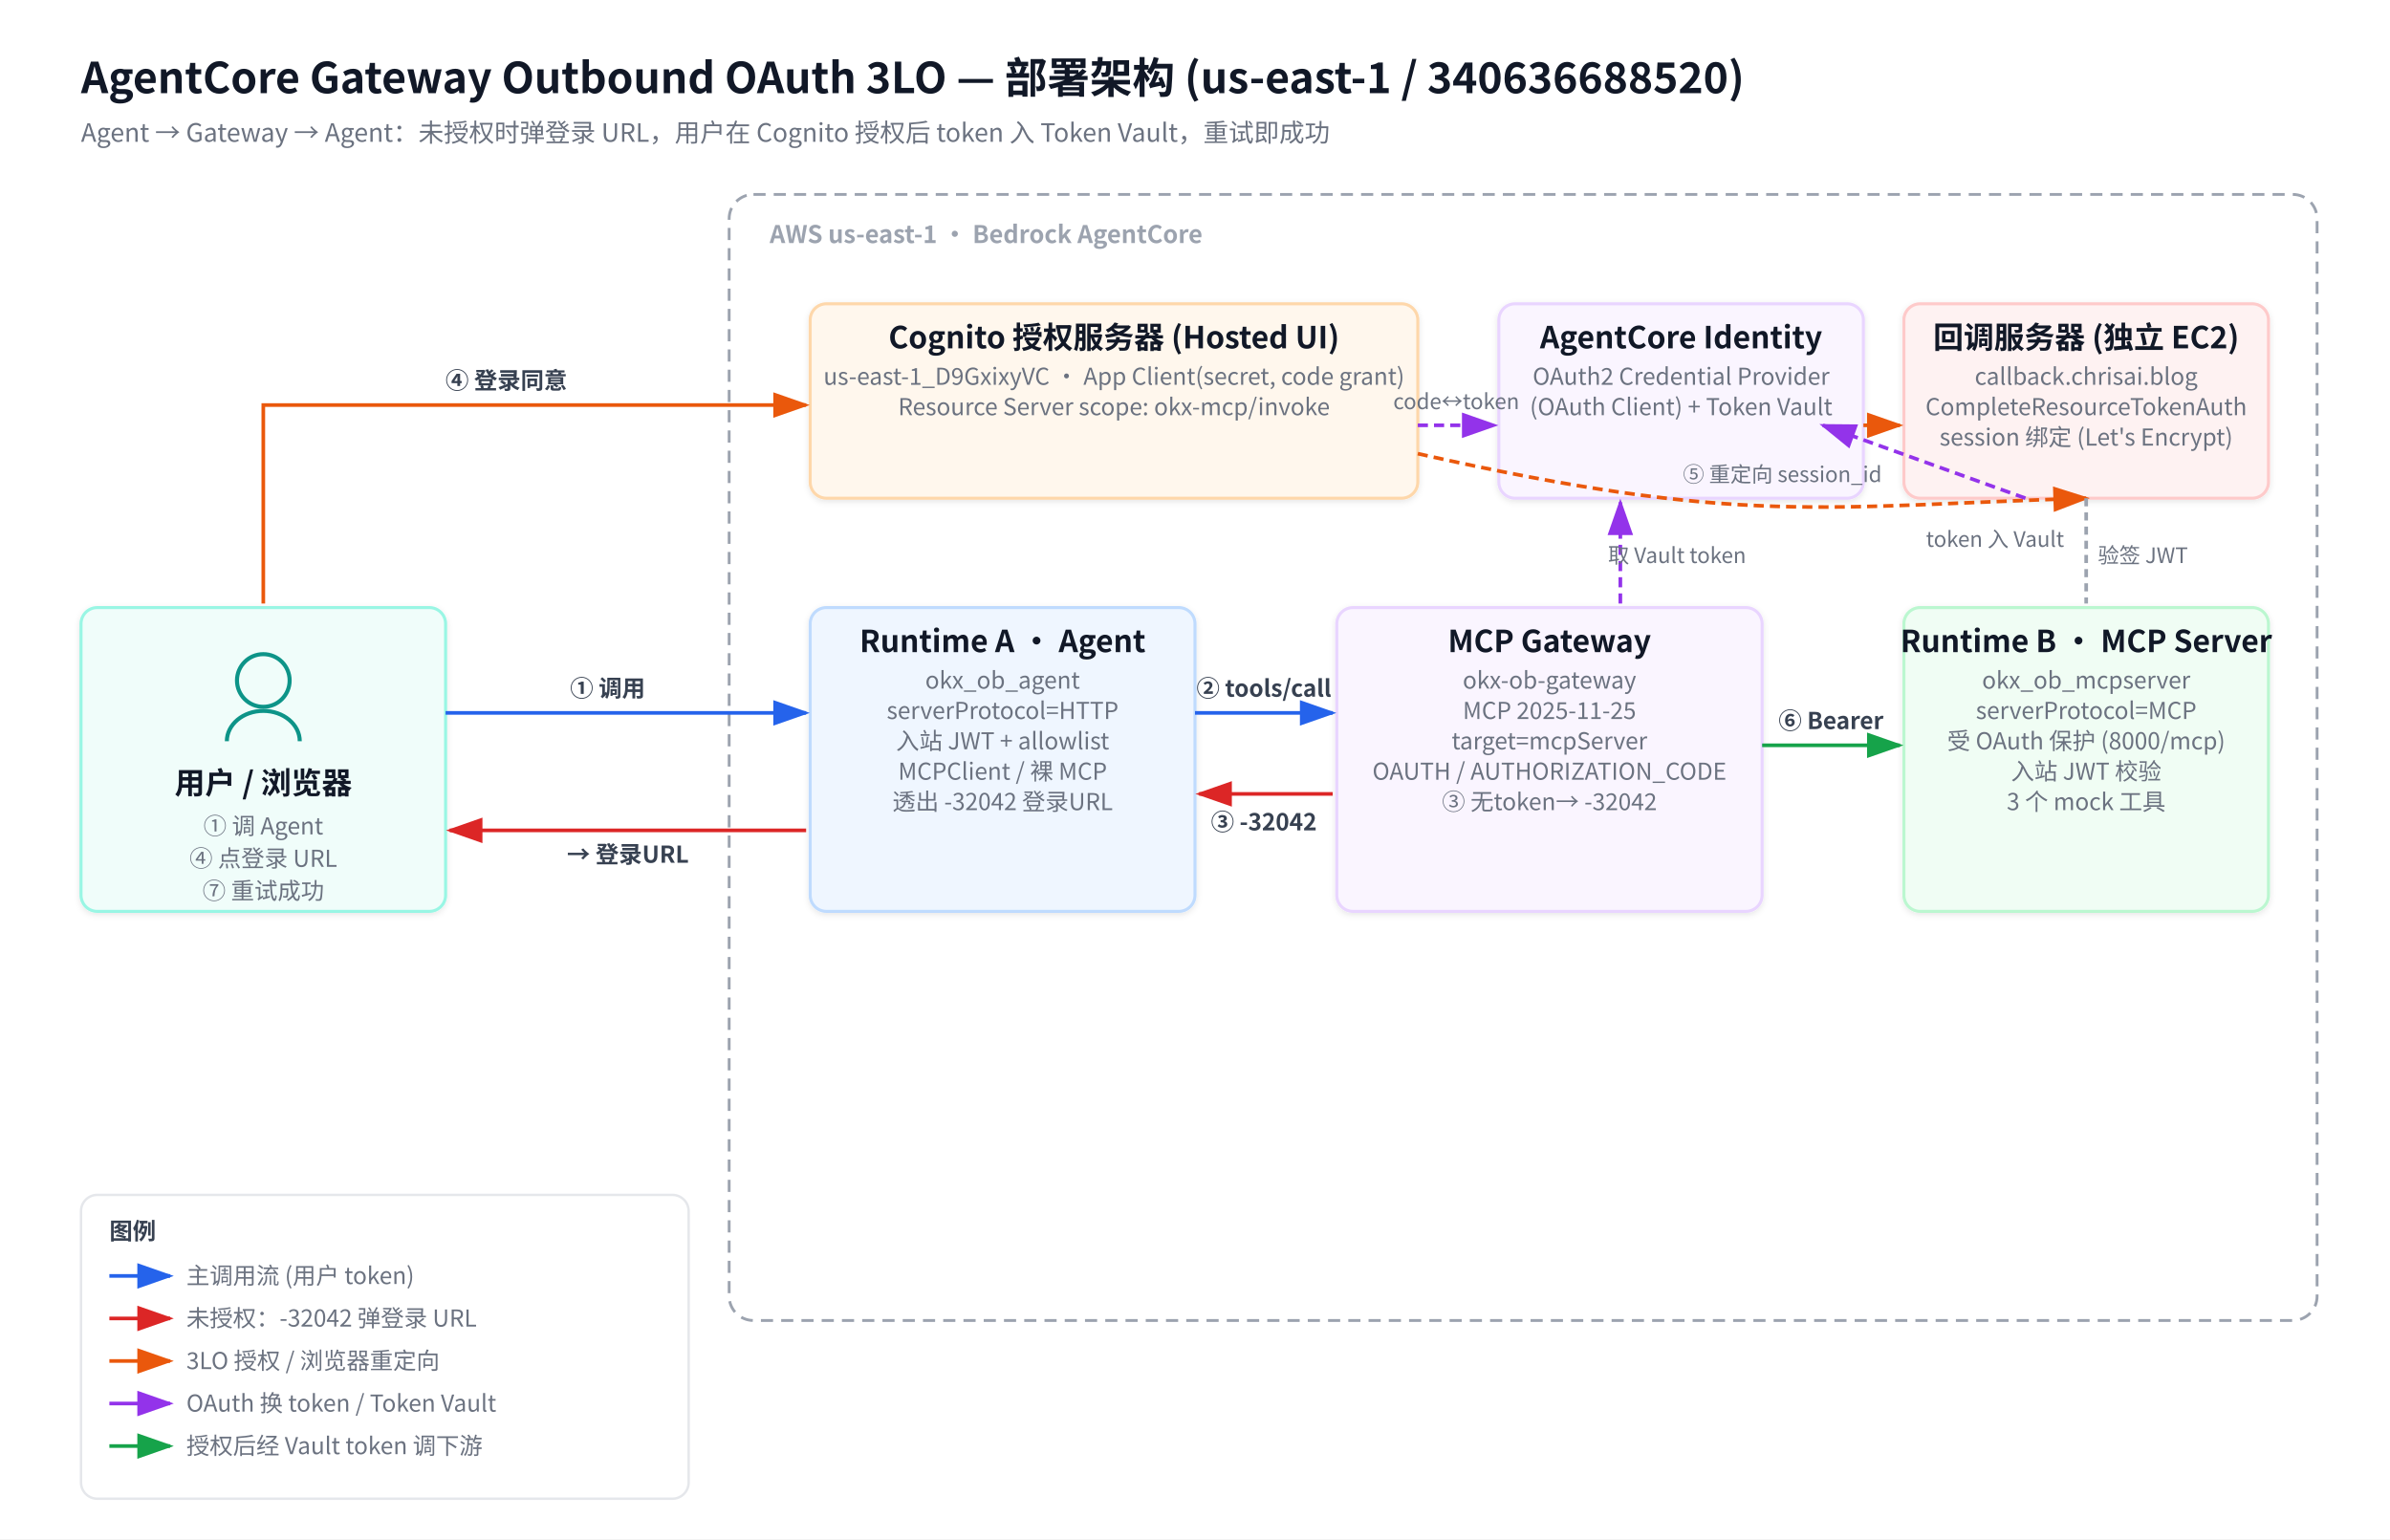
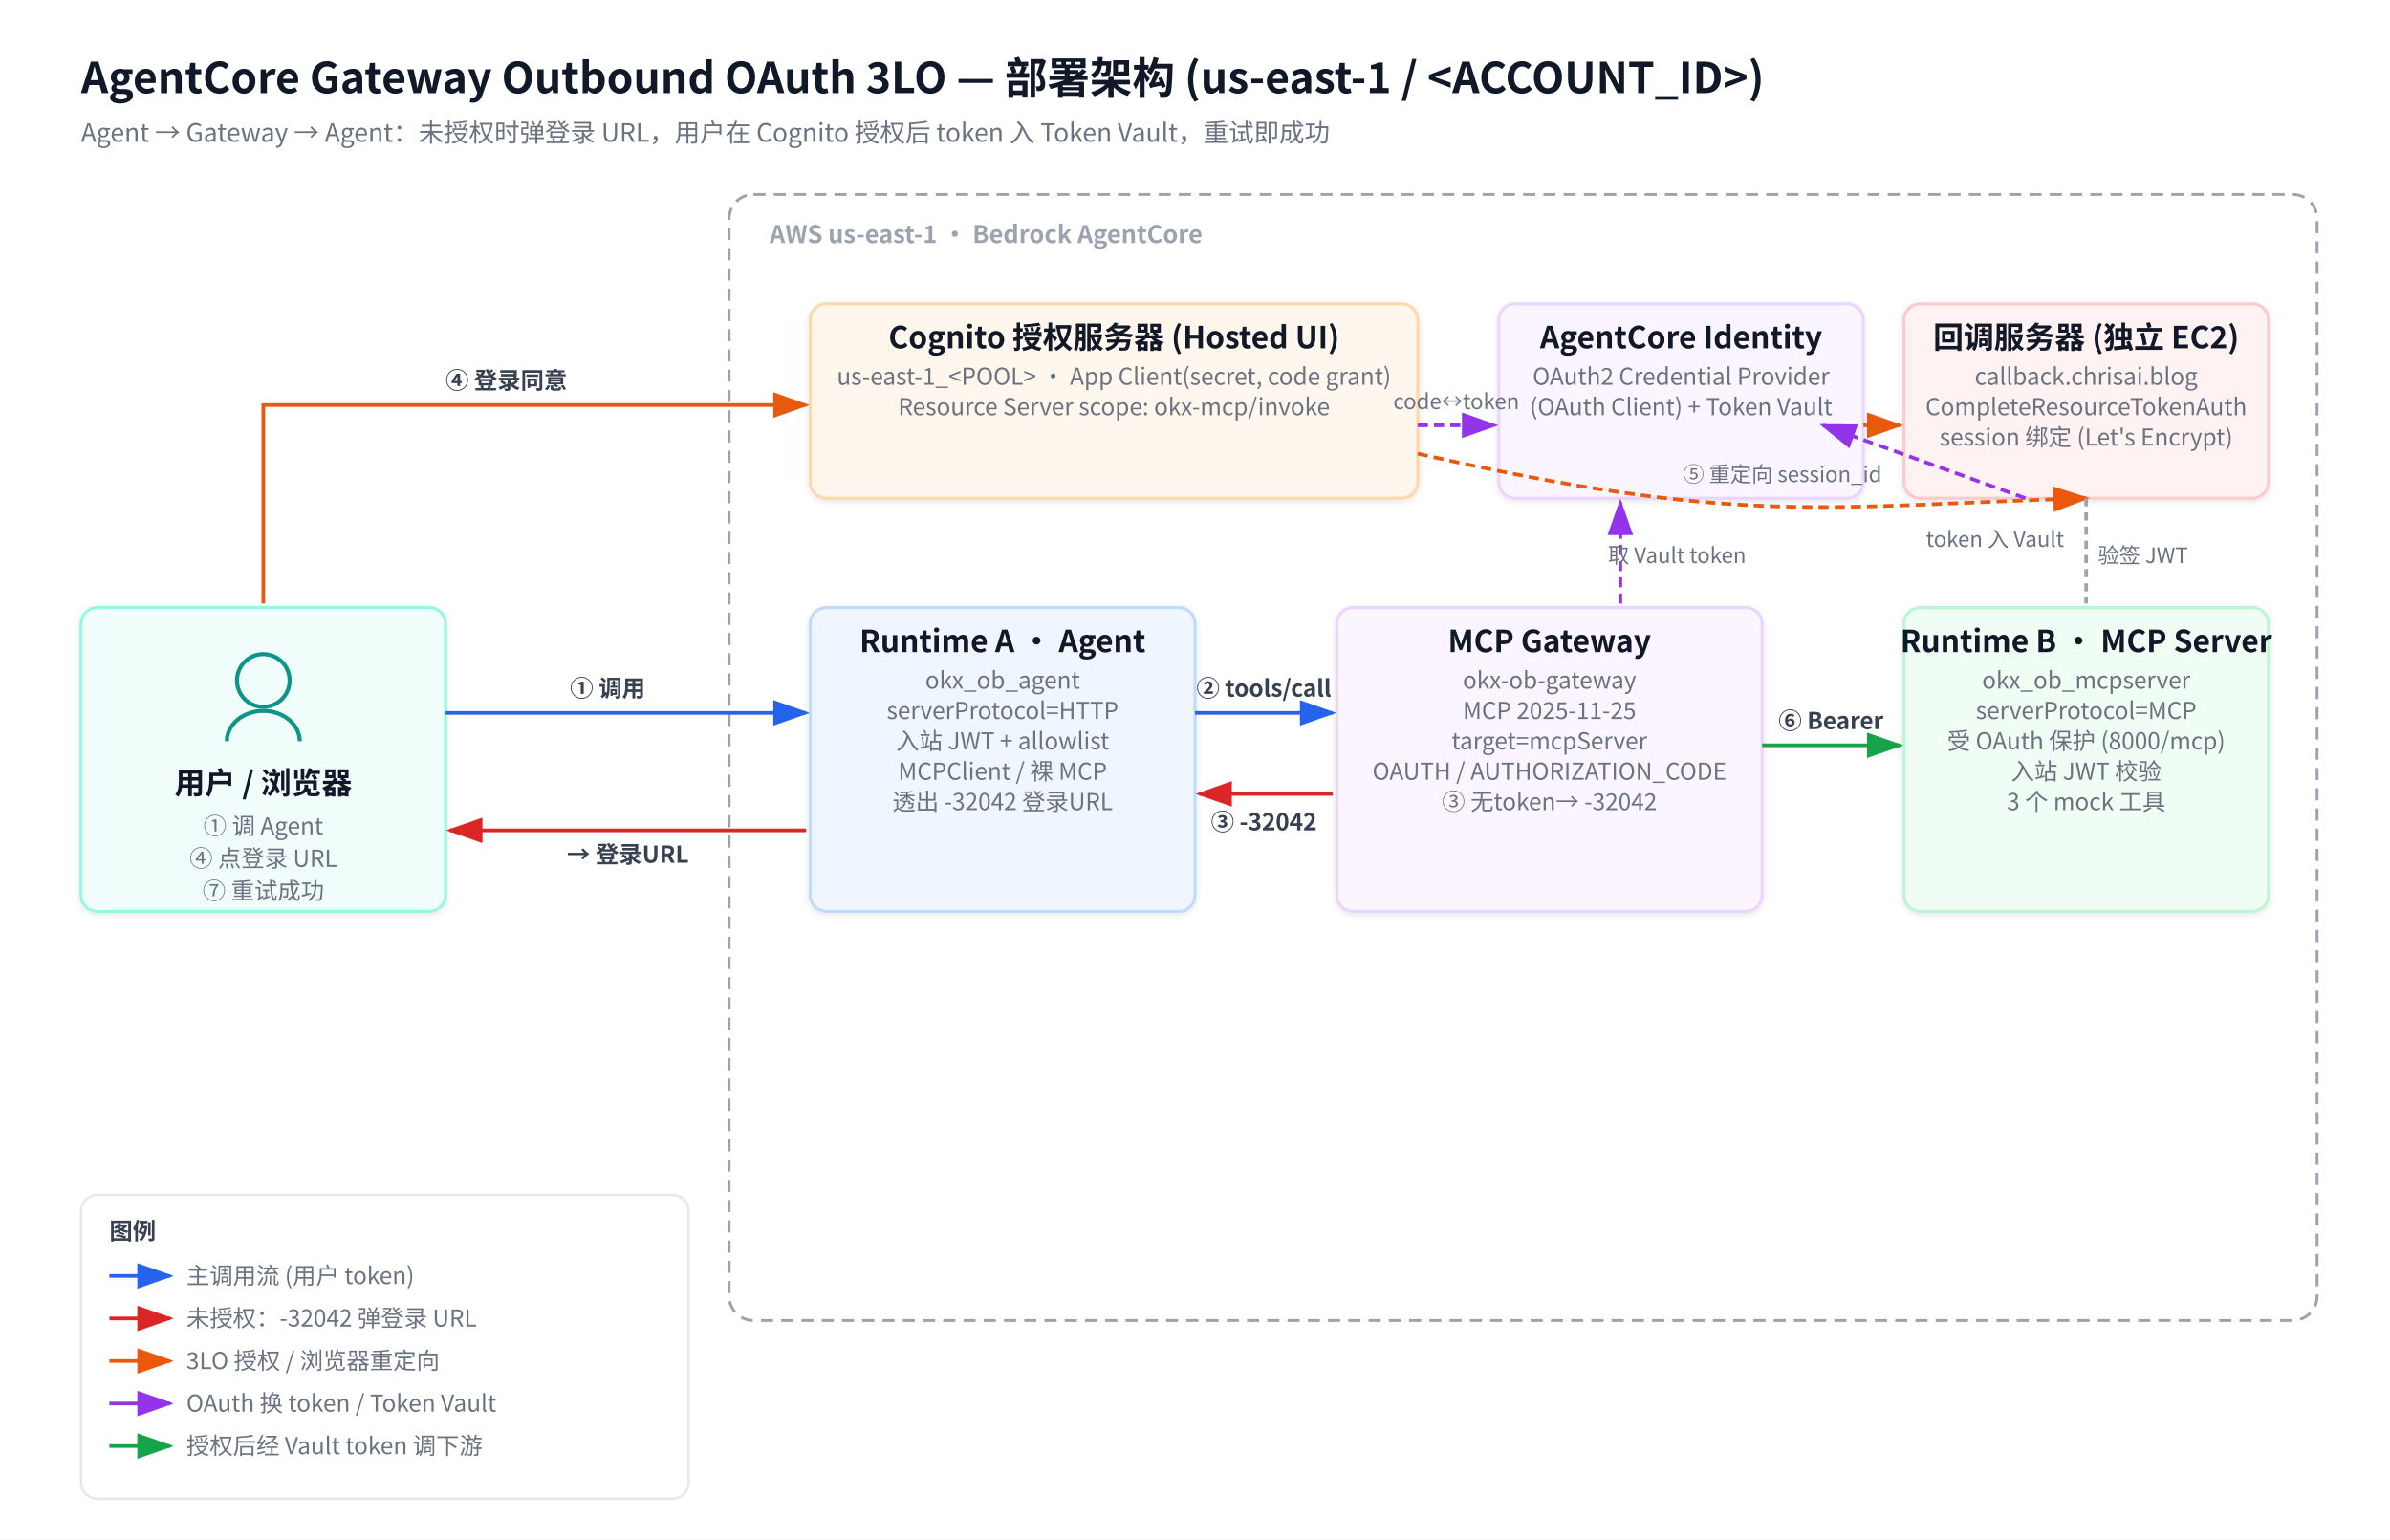
<svg xmlns="http://www.w3.org/2000/svg" viewBox="0 0 1180 760" width="1180" height="760">
  <style>text{font-family:"Noto Sans CJK SC","PingFang SC","Microsoft YaHei","Helvetica Neue",Helvetica,Arial,sans-serif;}.t{font-size:15px;fill:#111827;font-weight:600;}.s{font-size:11.5px;fill:#6b7280;}.tiny{font-size:10.5px;fill:#6b7280;}.title{font-size:21px;fill:#111827;font-weight:600;}.sub{font-size:12.5px;fill:#6b7280;}.lbl{font-size:11.5px;fill:#374151;font-weight:600;}.reg{font-size:12px;fill:#9ca3af;font-weight:600;}</style>
  <defs>
    <marker id="a-blue" markerWidth="10" markerHeight="7" refX="9" refY="3.5" orient="auto">
      <polygon points="0 0, 10 3.5, 0 7" fill="#2563eb" />
    </marker>
    <marker id="a-red" markerWidth="10" markerHeight="7" refX="9" refY="3.5" orient="auto">
      <polygon points="0 0, 10 3.5, 0 7" fill="#dc2626" />
    </marker>
    <marker id="a-green" markerWidth="10" markerHeight="7" refX="9" refY="3.5" orient="auto">
      <polygon points="0 0, 10 3.5, 0 7" fill="#16a34a" />
    </marker>
    <marker id="a-purple" markerWidth="10" markerHeight="7" refX="9" refY="3.5" orient="auto">
      <polygon points="0 0, 10 3.5, 0 7" fill="#9333ea" />
    </marker>
    <marker id="a-orange" markerWidth="10" markerHeight="7" refX="9" refY="3.5" orient="auto">
      <polygon points="0 0, 10 3.5, 0 7" fill="#ea580c" />
    </marker>
    <filter id="sh" x="-20%" y="-20%" width="140%" height="140%">
      <feDropShadow dx="0" dy="1" stdDeviation="1.5" flood-color="#000000" flood-opacity="0.10" />
    </filter>
  </defs>
  <rect width="1180" height="760" fill="#ffffff" />
-   <text x="40" y="46" class="title">AgentCore Gateway Outbound OAuth 3LO — 部署架构 (us-east-1 / 340636688520)</text>
+   <text x="40" y="46" class="title">AgentCore Gateway Outbound OAuth 3LO — 部署架构 (us-east-1 / &lt;ACCOUNT_ID&gt;)</text>
  <text x="40" y="70" class="sub">Agent → Gateway → Agent：未授权时弹登录 URL，用户在 Cognito 授权后 token 入 Token Vault，重试即成功</text>
  <rect x="360" y="96" width="784" height="556" rx="12" fill="none" stroke="#9ca3af" stroke-width="1.4" stroke-dasharray="6,4" />
  <text x="380" y="120" class="reg">AWS us-east-1 · Bedrock AgentCore</text>
  <rect x="40" y="300" width="180" height="150" rx="8" fill="#f0fdfa" stroke="#99f6e4" stroke-width="1.5" filter="url(#sh)" />
  <circle cx="130" cy="336" r="13" fill="none" stroke="#0d9488" stroke-width="2" />
  <path d="M112 366 a18 15 0 0 1 36 0" fill="none" stroke="#0d9488" stroke-width="2" />
  <text x="130" y="392" class="t" text-anchor="middle">用户 / 浏览器</text>
  <text x="130" y="412" class="s" text-anchor="middle">① 调 Agent</text>
  <text x="130" y="428" class="s" text-anchor="middle">④ 点登录 URL</text>
  <text x="130" y="444" class="s" text-anchor="middle">⑦ 重试成功</text>
  <rect x="400" y="300" width="190" height="150" rx="8" fill="#eff6ff" stroke="#bfdbfe" stroke-width="1.5" filter="url(#sh)" />
  <text x="495.0" y="322" class="t" text-anchor="middle">Runtime A · Agent</text>
  <text x="495.0" y="340" class="s" text-anchor="middle">okx_ob_agent</text>
  <text x="495.0" y="355" class="s" text-anchor="middle">serverProtocol=HTTP</text>
  <text x="495.0" y="370" class="s" text-anchor="middle">入站 JWT + allowlist</text>
  <text x="495.0" y="385" class="s" text-anchor="middle">MCPClient / 裸 MCP</text>
  <text x="495.0" y="400" class="s" text-anchor="middle">透出 -32042 登录URL</text>
  <rect x="660" y="300" width="210" height="150" rx="8" fill="#faf5ff" stroke="#e9d5ff" stroke-width="1.5" filter="url(#sh)" />
  <text x="765.0" y="322" class="t" text-anchor="middle">MCP Gateway</text>
  <text x="765.0" y="340" class="s" text-anchor="middle">okx-ob-gateway</text>
  <text x="765.0" y="355" class="s" text-anchor="middle">MCP 2025-11-25</text>
  <text x="765.0" y="370" class="s" text-anchor="middle">target=mcpServer</text>
  <text x="765.0" y="385" class="s" text-anchor="middle">OAUTH / AUTHORIZATION_CODE</text>
  <text x="765.0" y="400" class="s" text-anchor="middle">③ 无token→ -32042</text>
  <rect x="940" y="300" width="180" height="150" rx="8" fill="#f0fdf4" stroke="#bbf7d0" stroke-width="1.5" filter="url(#sh)" />
  <text x="1030.0" y="322" class="t" text-anchor="middle">Runtime B · MCP Server</text>
  <text x="1030.0" y="340" class="s" text-anchor="middle">okx_ob_mcpserver</text>
  <text x="1030.0" y="355" class="s" text-anchor="middle">serverProtocol=MCP</text>
  <text x="1030.0" y="370" class="s" text-anchor="middle">受 OAuth 保护 (8000/mcp)</text>
  <text x="1030.0" y="385" class="s" text-anchor="middle">入站 JWT 校验</text>
  <text x="1030.0" y="400" class="s" text-anchor="middle">3 个 mock 工具</text>
  <rect x="400" y="150" width="300" height="96" rx="8" fill="#fff7ed" stroke="#fed7aa" stroke-width="1.5" filter="url(#sh)" />
  <text x="550.0" y="172" class="t" text-anchor="middle">Cognito 授权服务器 (Hosted UI)</text>
-   <text x="550.0" y="190" class="s" text-anchor="middle">us-east-1_D9GxixyVC · App Client(secret, code grant)</text>
+   <text x="550.0" y="190" class="s" text-anchor="middle">us-east-1_&lt;POOL&gt; · App Client(secret, code grant)</text>
  <text x="550.0" y="205" class="s" text-anchor="middle">Resource Server scope: okx-mcp/invoke</text>
  <rect x="740" y="150" width="180" height="96" rx="8" fill="#faf5ff" stroke="#e9d5ff" stroke-width="1.5" filter="url(#sh)" />
  <text x="830.0" y="172" class="t" text-anchor="middle">AgentCore Identity</text>
  <text x="830.0" y="190" class="s" text-anchor="middle">OAuth2 Credential Provider</text>
  <text x="830.0" y="205" class="s" text-anchor="middle">(OAuth Client)  +  Token Vault</text>
  <rect x="940" y="150" width="180" height="96" rx="8" fill="#fef2f2" stroke="#fecaca" stroke-width="1.5" filter="url(#sh)" />
  <text x="1030.0" y="172" class="t" text-anchor="middle">回调服务器 (独立 EC2)</text>
  <text x="1030.0" y="190" class="s" text-anchor="middle">callback.chrisai.blog</text>
  <text x="1030.0" y="205" class="s" text-anchor="middle">CompleteResourceTokenAuth</text>
  <text x="1030.0" y="220" class="s" text-anchor="middle">session 绑定 (Let's Encrypt)</text>
  <line x1="220" y1="352" x2="398" y2="352" stroke="#2563eb" stroke-width="1.8" fill="none" marker-end="url(#a-blue)" />
  <text x="300" y="344" class="lbl" text-anchor="middle">① 调用</text>
  <line x1="590" y1="352" x2="658" y2="352" stroke="#2563eb" stroke-width="1.8" fill="none" marker-end="url(#a-blue)" />
  <text x="624" y="344" class="lbl" text-anchor="middle">② tools/call</text>
  <line x1="870" y1="368" x2="938" y2="368" stroke="#16a34a" stroke-width="1.8" fill="none" marker-end="url(#a-green)" />
  <text x="904" y="360" class="lbl" text-anchor="middle">⑥ Bearer</text>
  <path d="M 658 392 L 592 392" stroke="#dc2626" stroke-width="1.8" fill="none" marker-end="url(#a-red)" />
  <text x="624" y="410" class="lbl" text-anchor="middle" fill="#dc2626">③ -32042</text>
  <path d="M 398 410 L 222 410" stroke="#dc2626" stroke-width="1.8" fill="none" marker-end="url(#a-red)" />
  <text x="310" y="426" class="lbl" text-anchor="middle" fill="#dc2626">→ 登录URL</text>
  <path d="M 130 298 L 130 200 L 398 200" stroke="#ea580c" stroke-width="1.8" fill="none" marker-end="url(#a-orange)" />
  <text x="250" y="192" class="lbl" text-anchor="middle" fill="#ea580c">④ 登录同意</text>
  <path d="M 700 210 L 738 210" stroke="#9333ea" stroke-width="1.8" fill="none" stroke-dasharray="5,3" marker-end="url(#a-purple)" />
  <text x="719" y="202" class="tiny" text-anchor="middle">code↔token</text>
  <path d="M 920 210 L 938 210" stroke="#ea580c" stroke-width="1.8" fill="none" marker-end="url(#a-orange)" />
  <path d="M 700 224 C 860 260, 900 250, 1030 246" stroke="#ea580c" stroke-width="1.8" fill="none" stroke-dasharray="5,3" marker-end="url(#a-orange)" />
  <text x="880" y="238" class="tiny" text-anchor="middle" fill="#ea580c">⑤ 重定向 session_id</text>
  <path d="M 1000 246 L 900 210" stroke="#9333ea" stroke-width="1.8" fill="none" stroke-dasharray="5,3" marker-end="url(#a-purple)" />
  <text x="985" y="270" class="tiny" text-anchor="middle" fill="#9333ea">token 入 Vault</text>
  <path d="M 800 298 L 800 248" stroke="#9333ea" stroke-width="1.8" fill="none" stroke-dasharray="5,3" marker-end="url(#a-purple)" />
  <text x="828" y="278" class="tiny" text-anchor="middle" fill="#9333ea">取 Vault token</text>
  <path d="M 1030 246 L 1030 298" stroke="#9ca3af" stroke-width="1.8" fill="none" stroke-dasharray="4,3" />
  <text x="1058" y="278" class="tiny" text-anchor="middle">验签 JWT</text>
  <g transform="translate(40, 590)">
    <rect x="0" y="0" width="300" height="150" rx="8" fill="#ffffff" stroke="#e5e7eb" stroke-width="1.2" />
    <text x="14" y="22" class="lbl">图例</text>
    <line x1="14" y1="40" x2="44" y2="40" stroke="#2563eb" stroke-width="1.8" marker-end="url(#a-blue)" />
    <text x="52" y="44" class="s">主调用流 (用户 token)</text>
    <line x1="14" y1="61" x2="44" y2="61" stroke="#dc2626" stroke-width="1.8" marker-end="url(#a-red)" />
    <text x="52" y="65" class="s">未授权：-32042 弹登录 URL</text>
    <line x1="14" y1="82" x2="44" y2="82" stroke="#ea580c" stroke-width="1.8" marker-end="url(#a-orange)" />
    <text x="52" y="86" class="s">3LO 授权 / 浏览器重定向</text>
    <line x1="14" y1="103" x2="44" y2="103" stroke="#9333ea" stroke-width="1.8" marker-end="url(#a-purple)" />
    <text x="52" y="107" class="s">OAuth 换 token / Token Vault</text>
    <line x1="14" y1="124" x2="44" y2="124" stroke="#16a34a" stroke-width="1.8" marker-end="url(#a-green)" />
    <text x="52" y="128" class="s">授权后经 Vault token 调下游</text>
  </g>
</svg>
